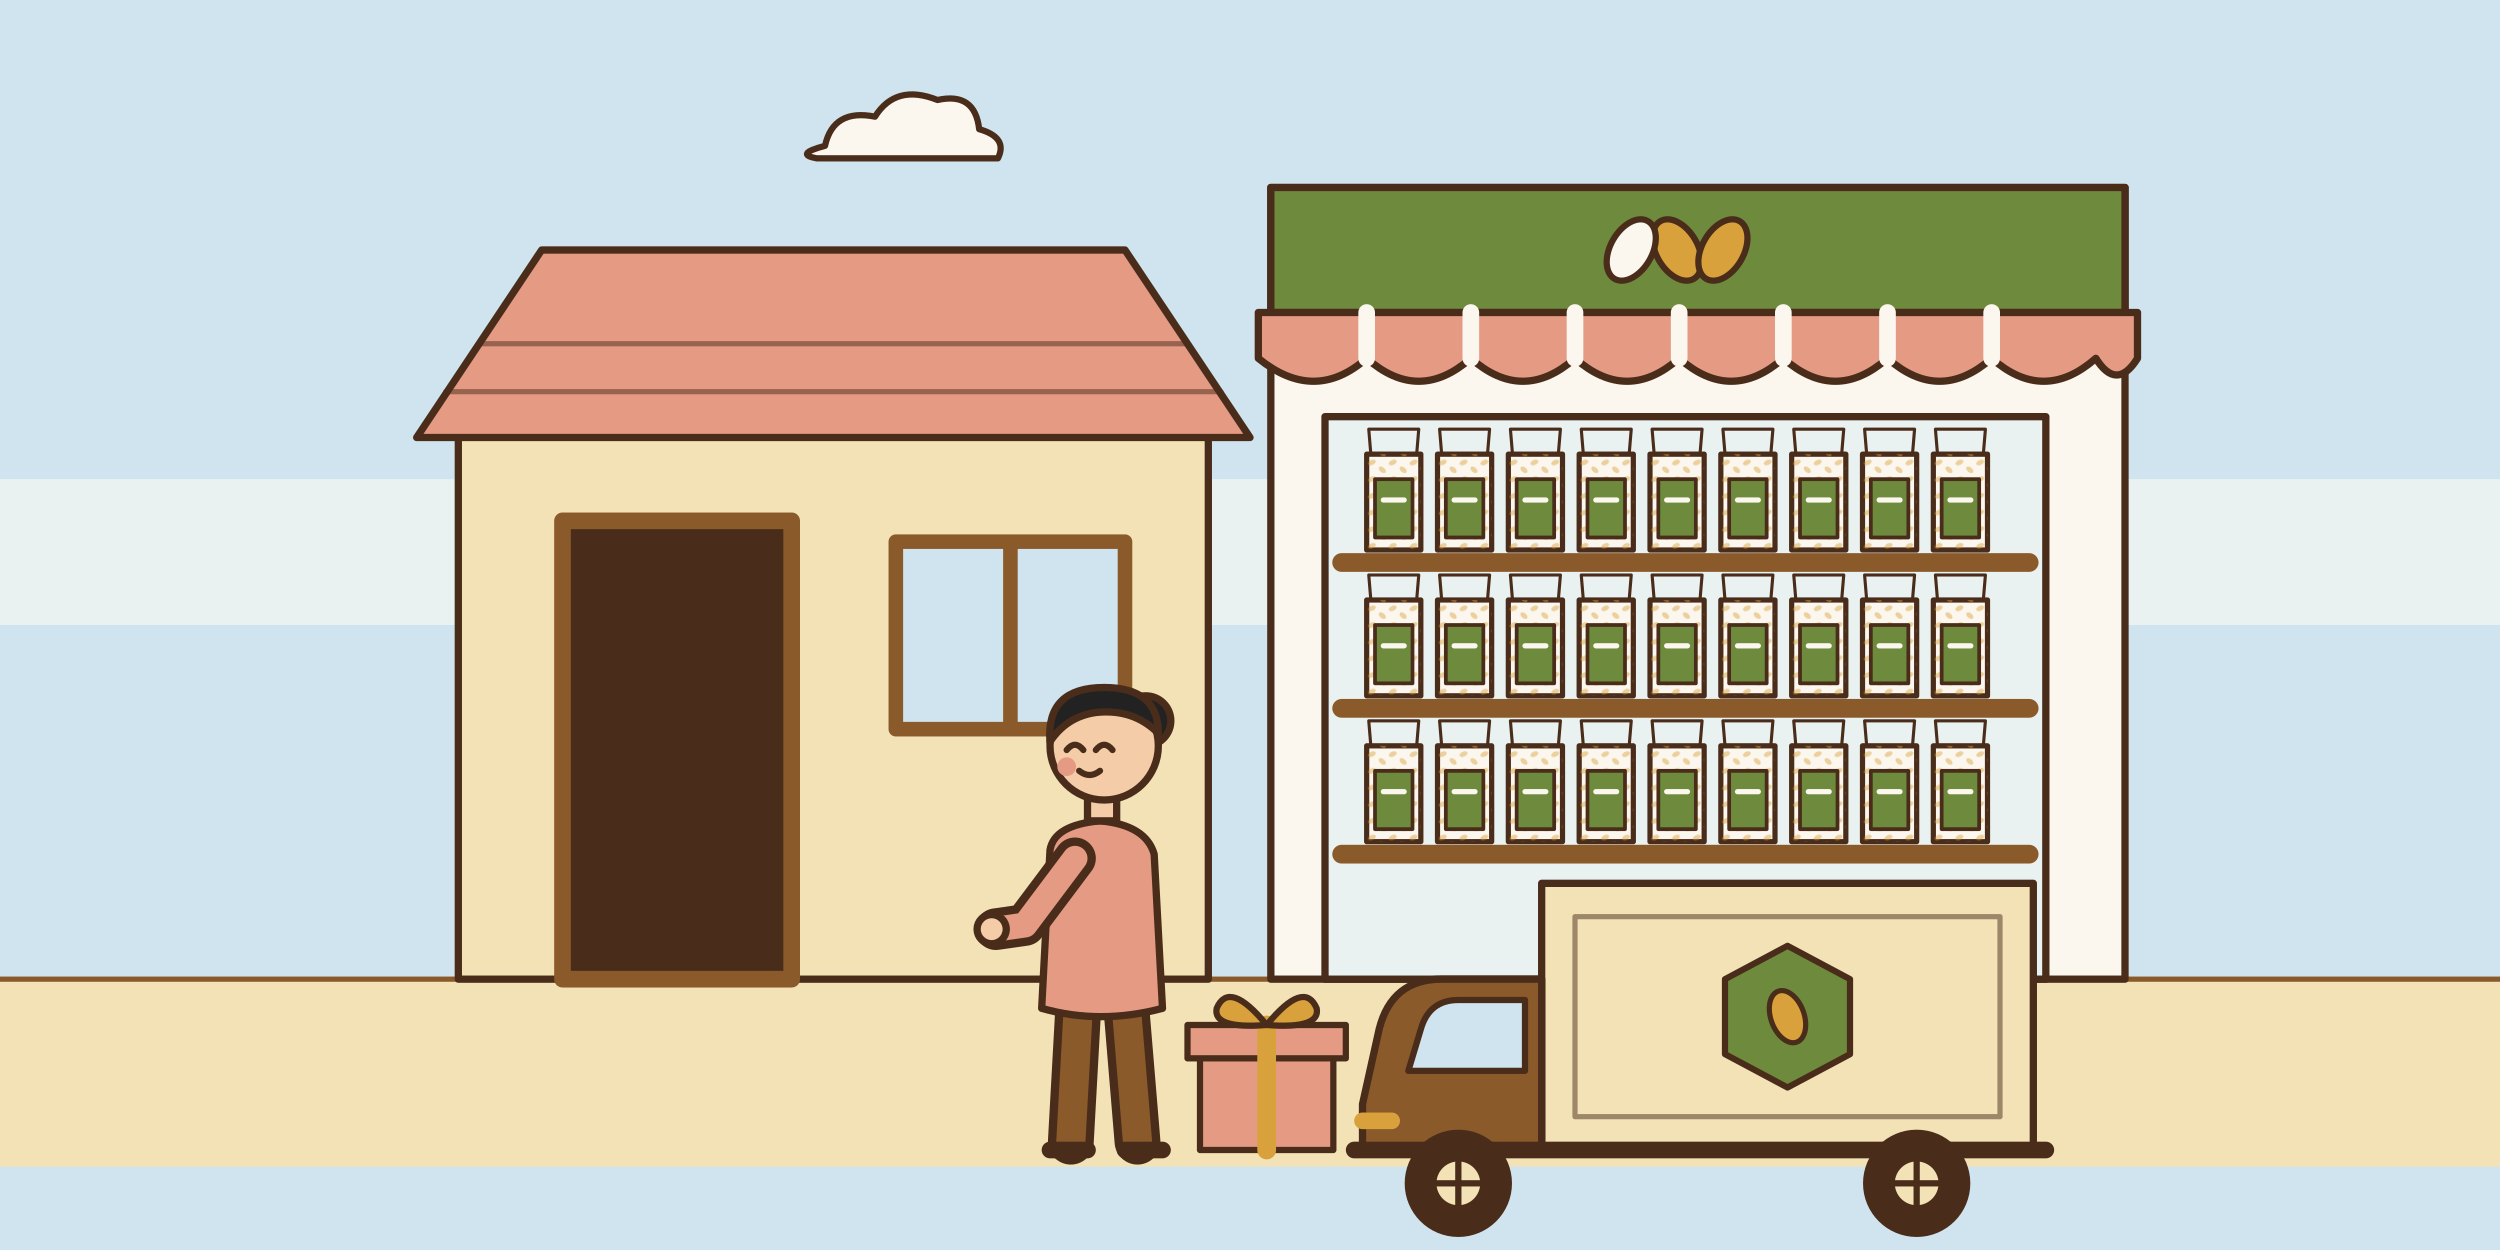
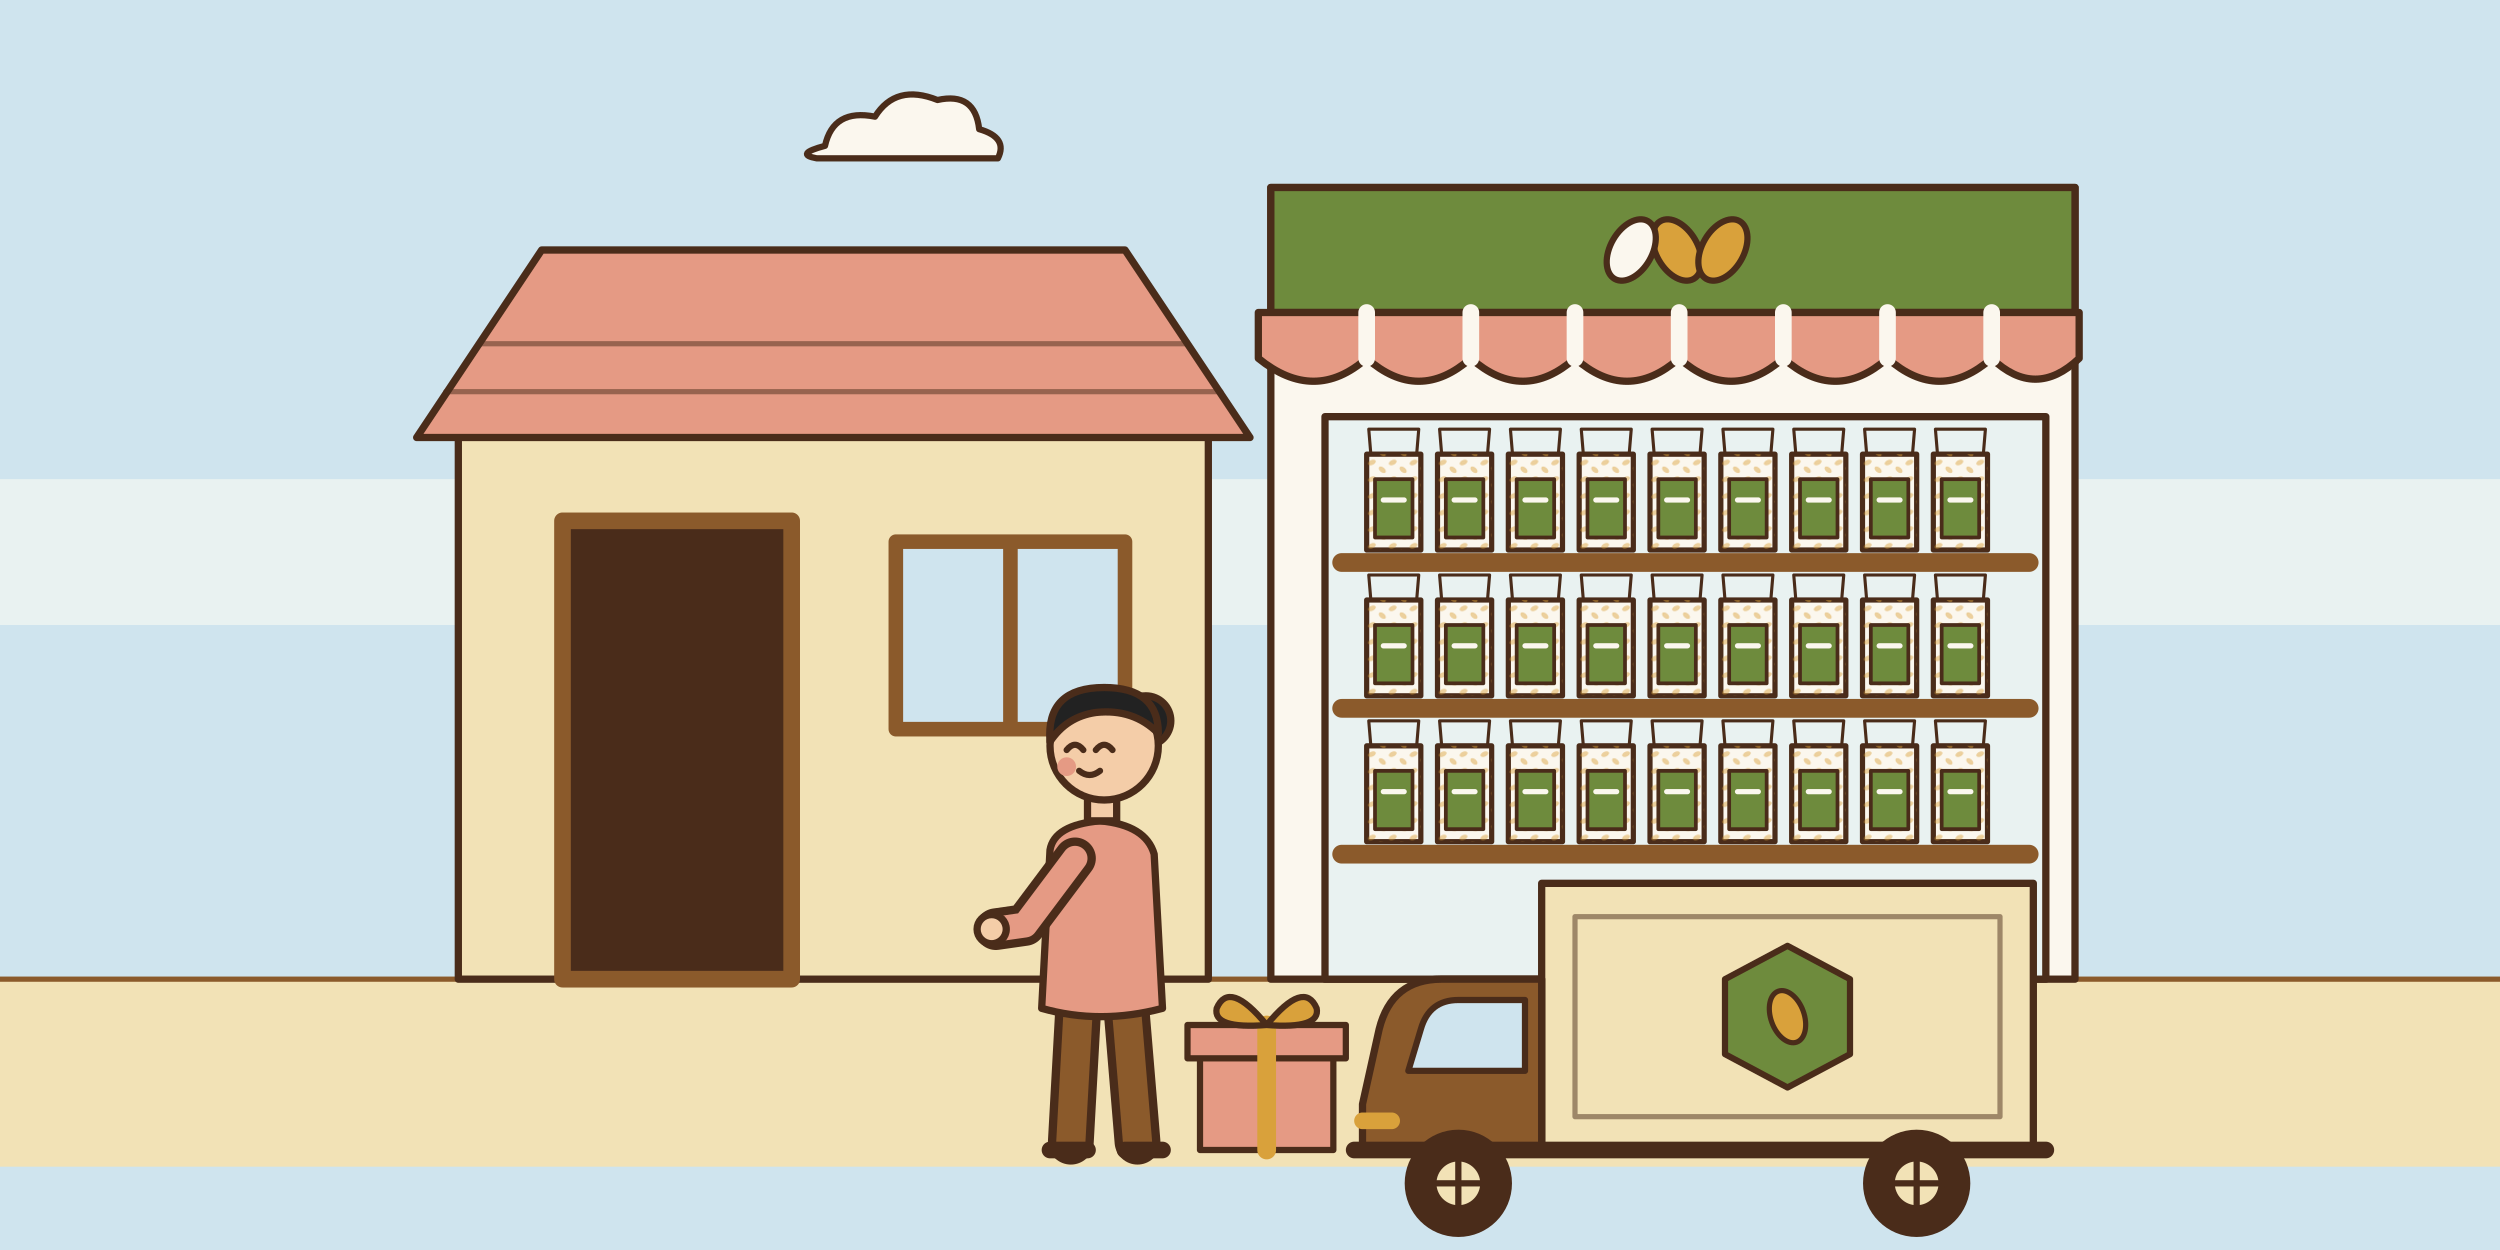
<svg xmlns="http://www.w3.org/2000/svg" viewBox="-200 0 1200 600">
  <defs>
    <pattern id="gq" width="10" height="8" patternUnits="userSpaceOnUse">
      <g fill="#D9A13B" fill-opacity="0.45">
        <ellipse cx="2.5" cy="2" rx="2" ry="1.2" transform="rotate(-25 2.5 2)" />
        <ellipse cx="7.5" cy="5.5" rx="2" ry="1.2" transform="rotate(40 7.5 5.5)" />
      </g>
    </pattern>
    <g id="ub" stroke="#4A2C1A" stroke-linejoin="round">
      <path d="M2 -10L1 -22H25L24 -10Z" fill="#E9F2F1" stroke-width="1.5" />
      <path d="M0 -10H26V36H0Z" fill="#FBF7EE" stroke-width="2.5" />
      <path d="M0 -10H26V36H0Z" fill="url(#gq)" stroke="none" />
      <path d="M4 2H22V30H4Z" fill="#6E8B3D" stroke-width="1.8" />
      <path d="M8 12H18" fill="none" stroke="#FBF7EE" stroke-width="2.5" stroke-linecap="round" />
    </g>
    <g id="wh">
      <circle r="24" fill="#4A2C1A" />
      <circle r="12" fill="#F2E2B6" stroke="#4A2C1A" stroke-width="3" />
      <path d="M0 -12V12M-12 0H12" fill="none" stroke="#4A2C1A" stroke-width="3" />
    </g>
  </defs>
  <rect x="-200" width="1200" height="600" fill="#CFE4EE" />
  <rect x="-200" y="230" width="1200" height="70" fill="#E9F2F1" />
  <g fill="#FBF7EE" stroke="#4A2C1A" stroke-width="3" stroke-linejoin="round">
    <path d="M196 70q4-18 24-14q10-16 30-8q18-4 20 14q14 4 9 14H192q-11-2 4-6z" />
  </g>
  <path d="M-200 470H1000V560H-200Z" fill="#F2E2B6" />
  <path d="M-200 470H1000" stroke="#8B5A2B" stroke-width="2.5" />
  <g stroke="#4A2C1A" stroke-width="3.5" stroke-linejoin="round" stroke-linecap="round">
    <path d="M20 200H380V470H20Z" fill="#F2E2B6" />
    <path d="M0 210L60 120H340L400 210Z" fill="#E59A84" />
    <path d="M30 165H370M14 188H386" fill="none" stroke-width="2.5" stroke-opacity="0.5" />
    <path d="M70 250H180V470H70Z" fill="#4A2C1A" />
    <path d="M70 250H180V470H70Z" fill="none" stroke="#8B5A2B" stroke-width="8" />
    <path d="M230 260H340V350H230Z" fill="#CFE4EE" />
    <path d="M230 260H340V350H230ZM285 260V350" fill="none" stroke="#8B5A2B" stroke-width="7" />
-     <path d="M410 90H820V470H410Z" fill="#FBF7EE" />
-     <path d="M410 90H820V150H410Z" fill="#6E8B3D" />
+     <path d="M410 90H796V470H410Z" fill="#FBF7EE" />
+     <path d="M410 90H796V150H410Z" fill="#6E8B3D" />
    <g transform="translate(605 120)">
      <ellipse rx="10" ry="16" transform="rotate(-30)" fill="#D9A13B" stroke-width="3" />
      <ellipse cx="22" rx="10" ry="16" transform="rotate(30 22 0)" fill="#D9A13B" stroke-width="3" />
      <ellipse cx="-22" rx="10" ry="16" transform="rotate(30 -22 0)" fill="#FBF7EE" stroke-width="3" />
    </g>
-     <path d="M404 150H826V172Q816 188 806 172Q781 194 756 172Q731 194 706 172Q681 194 656 172Q631 194 606 172Q581 194 556 172Q531 194 506 172Q481 194 456 172Q431 194 404 172Z" fill="#E59A84" />
+     <path d="M404 150H798V172Q777 192 756 172Q731 194 706 172Q681 194 656 172Q631 194 606 172Q581 194 556 172Q531 194 506 172Q481 194 456 172Q431 194 404 172Z" fill="#E59A84" />
    <path d="M456 150V172M506 150V172M556 150V172M606 150V172M656 150V172M706 150V172M756 150V172" fill="none" stroke="#FBF7EE" stroke-width="8" />
    <path d="M436 200H782V470H436Z" fill="#E9F2F1" />
    <path d="M444 270H774M444 340H774M444 410H774" fill="none" stroke="#8B5A2B" stroke-width="9" />
  </g>
  <g>
    <use data-part="shelf-bag" href="#ub" x="456" y="228" />
    <use data-part="shelf-bag" href="#ub" x="490" y="228" />
    <use data-part="shelf-bag" href="#ub" x="524" y="228" />
    <use data-part="shelf-bag" href="#ub" x="558" y="228" />
    <use data-part="shelf-bag" href="#ub" x="592" y="228" />
    <use data-part="shelf-bag" href="#ub" x="626" y="228" />
    <use data-part="shelf-bag" href="#ub" x="660" y="228" />
    <use data-part="shelf-bag" href="#ub" x="694" y="228" />
    <use data-part="shelf-bag" href="#ub" x="728" y="228" />
    <use data-part="shelf-bag" href="#ub" x="456" y="298" />
    <use data-part="shelf-bag" href="#ub" x="490" y="298" />
    <use data-part="shelf-bag" href="#ub" x="524" y="298" />
    <use data-part="shelf-bag" href="#ub" x="558" y="298" />
    <use data-part="shelf-bag" href="#ub" x="592" y="298" />
    <use data-part="shelf-bag" href="#ub" x="626" y="298" />
    <use data-part="shelf-bag" href="#ub" x="660" y="298" />
    <use data-part="shelf-bag" href="#ub" x="694" y="298" />
    <use data-part="shelf-bag" href="#ub" x="728" y="298" />
    <use data-part="shelf-bag" href="#ub" x="456" y="368" />
    <use data-part="shelf-bag" href="#ub" x="490" y="368" />
    <use data-part="shelf-bag" href="#ub" x="524" y="368" />
    <use data-part="shelf-bag" href="#ub" x="558" y="368" />
    <use data-part="shelf-bag" href="#ub" x="592" y="368" />
    <use data-part="shelf-bag" href="#ub" x="626" y="368" />
    <use data-part="shelf-bag" href="#ub" x="660" y="368" />
    <use data-part="shelf-bag" href="#ub" x="694" y="368" />
    <use data-part="shelf-bag" href="#ub" x="728" y="368" />
  </g>
  <use data-include="road" x="0" y="560" />
  <g data-part="truck" stroke="#4A2C1A" stroke-width="3.5" stroke-linejoin="round" stroke-linecap="round">
    <path d="M540 424H776V552H540Z" fill="#F2E2B6" />
    <path d="M556 440H760V536H556Z" fill="none" stroke-width="2.5" stroke-opacity="0.5" />
    <g transform="translate(658 488)">
      <path d="M-30 -18L0 -34L30 -18V18L0 34L-30 18Z" fill="#6E8B3D" stroke-width="3" />
      <ellipse rx="8" ry="13" transform="rotate(-20)" fill="#D9A13B" stroke-width="2.5" />
    </g>
    <path d="M540 470H492Q468 470 462 494L454 530V552H540Z" fill="#8B5A2B" />
    <path d="M532 480H500Q486 480 482 494L476 514H532Z" fill="#CFE4EE" stroke-width="3" />
    <path d="M454 538H468" fill="none" stroke="#D9A13B" stroke-width="8" />
    <path d="M450 552H782" fill="none" stroke-width="8" />
    <g data-part="wheel" transform="translate(500 568)">
      <use href="#wh" />
    </g>
    <g data-part="wheel" transform="translate(720 568)">
      <use href="#wh" />
    </g>
  </g>
  <use data-person="me-trao-tui" data-slot="mother" x="66" y="334" width="222" height="222" />
  <g data-part="customer" stroke="#4A2C1A" stroke-width="3.5" stroke-linejoin="round" stroke-linecap="round">
    <path d="M318 476L314 548M340 476L346 548" fill="none" stroke-width="22" />
    <path d="M318 476L314 548M340 476L346 548" fill="none" stroke="#8B5A2B" stroke-width="14" />
    <path d="M304 552H322M340 552H358" fill="none" stroke-width="8" />
    <path d="M304 408Q306 396 328 394Q350 396 354 410L358 484Q328 492 300 484Z" fill="#E59A84" />
    <path d="M316 412L292 444L278 446" fill="none" stroke-width="20" />
    <path d="M316 412L292 444L278 446" fill="none" stroke="#E59A84" stroke-width="12" />
    <circle cx="276" cy="446" r="7" fill="#F4CDA8" />
    <path d="M322 378V394H336V378Z" fill="#F4CDA8" />
    <circle cx="350" cy="346" r="12" fill="#222222" />
    <circle cx="330" cy="358" r="26" fill="#F4CDA8" />
    <path d="M304 356Q302 330 330 330Q356 330 356 352Q344 340 326 342Q312 344 304 356Z" fill="#222222" />
    <path d="M312 360q4 -5 8 0M326 360q4 -5 8 0M318 370q5 4 10 0" fill="none" stroke-width="3" />
    <circle cx="312" cy="368" r="4.5" fill="#E59A84" stroke="none" />
  </g>
  <g data-part="gift" stroke="#4A2C1A" stroke-width="3" stroke-linejoin="round" stroke-linecap="round">
    <path d="M376 506H440V552H376Z" fill="#E59A84" />
    <path d="M370 492H446V508H370Z" fill="#E59A84" />
    <path d="M408 492V552" fill="none" stroke="#D9A13B" stroke-width="9" />
    <path d="M408 492Q390 470 384 484Q382 494 408 492Q426 470 432 484Q434 494 408 492Z" fill="#D9A13B" />
  </g>
</svg>
